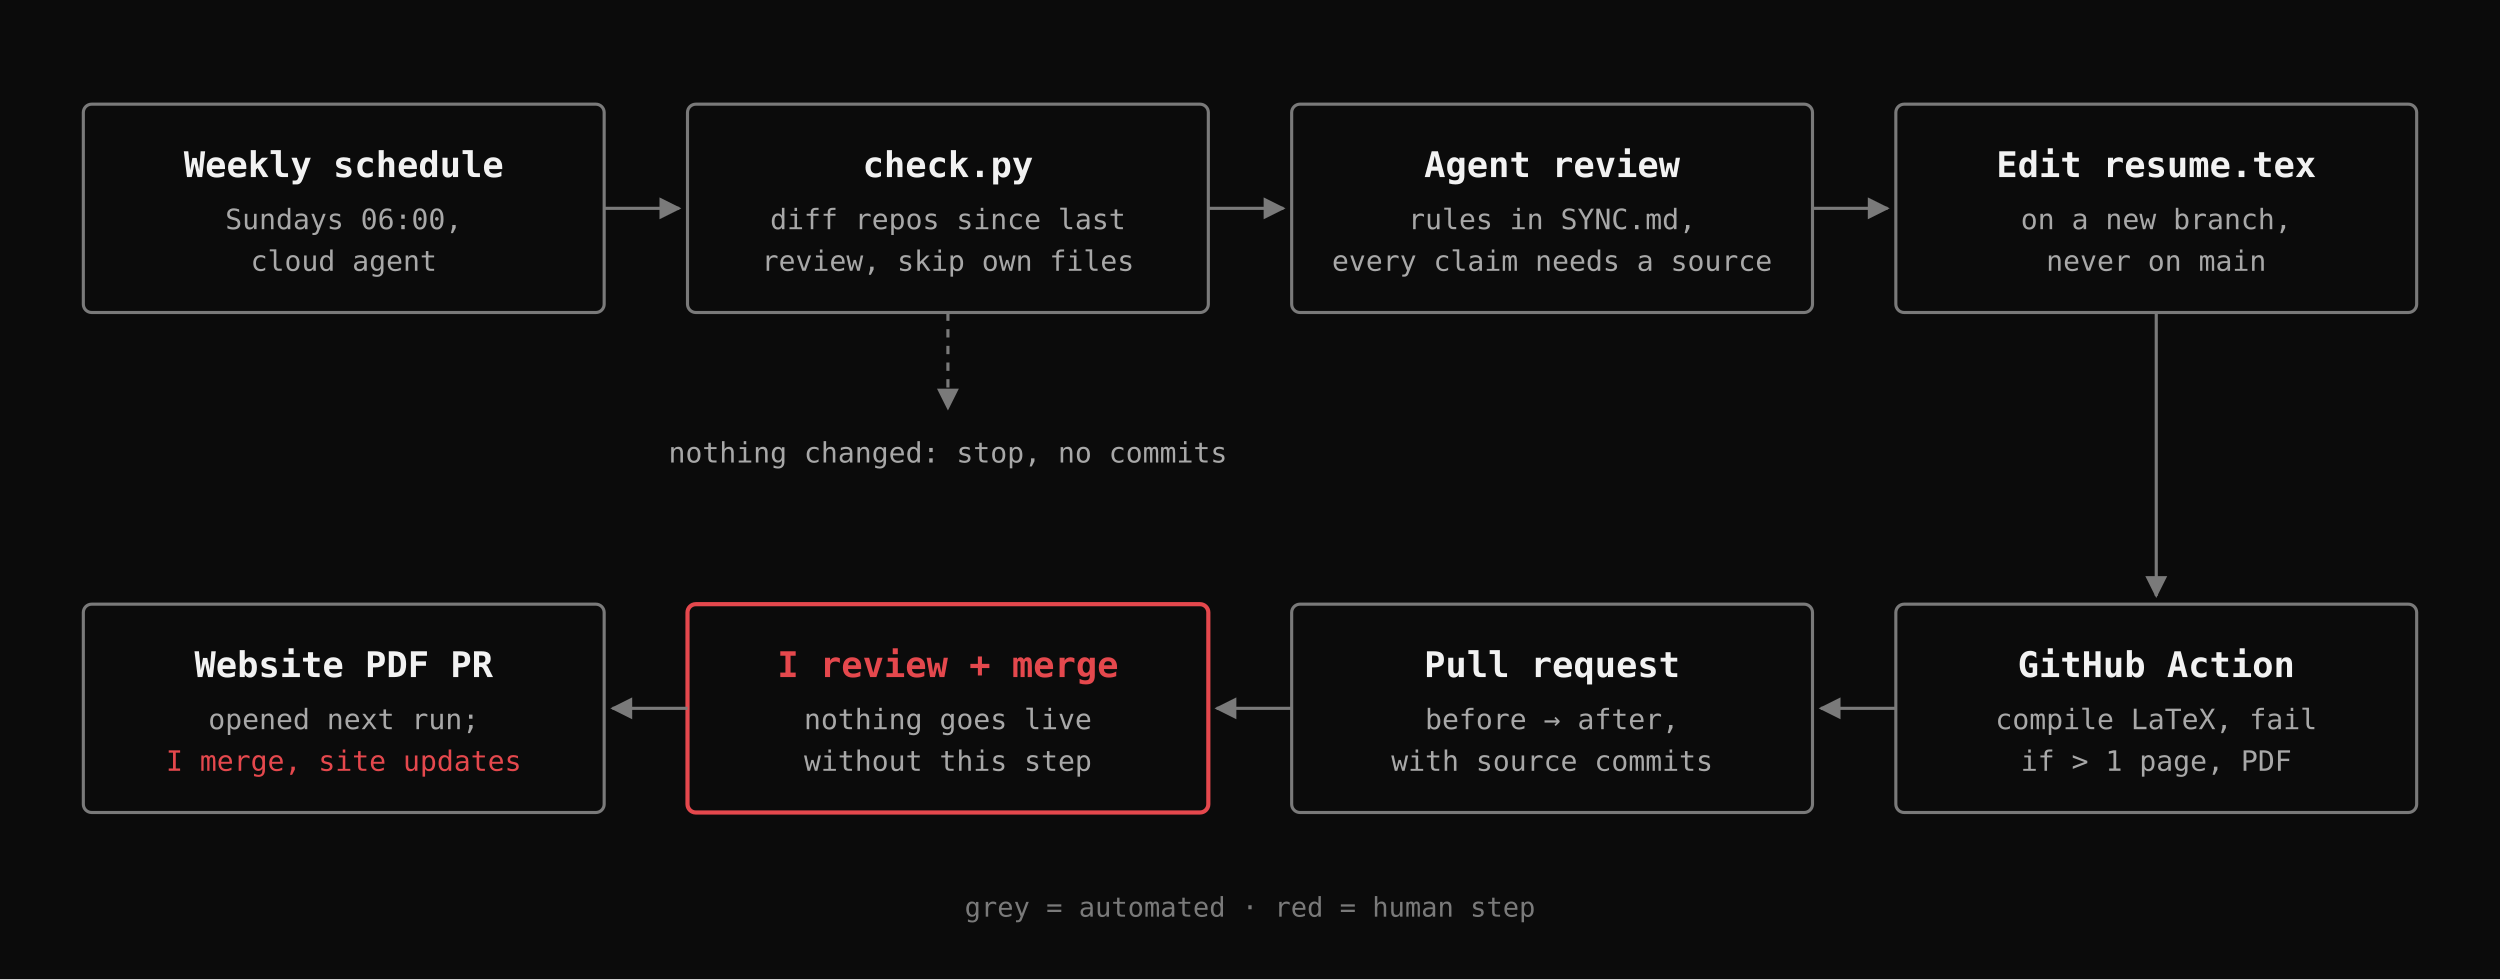
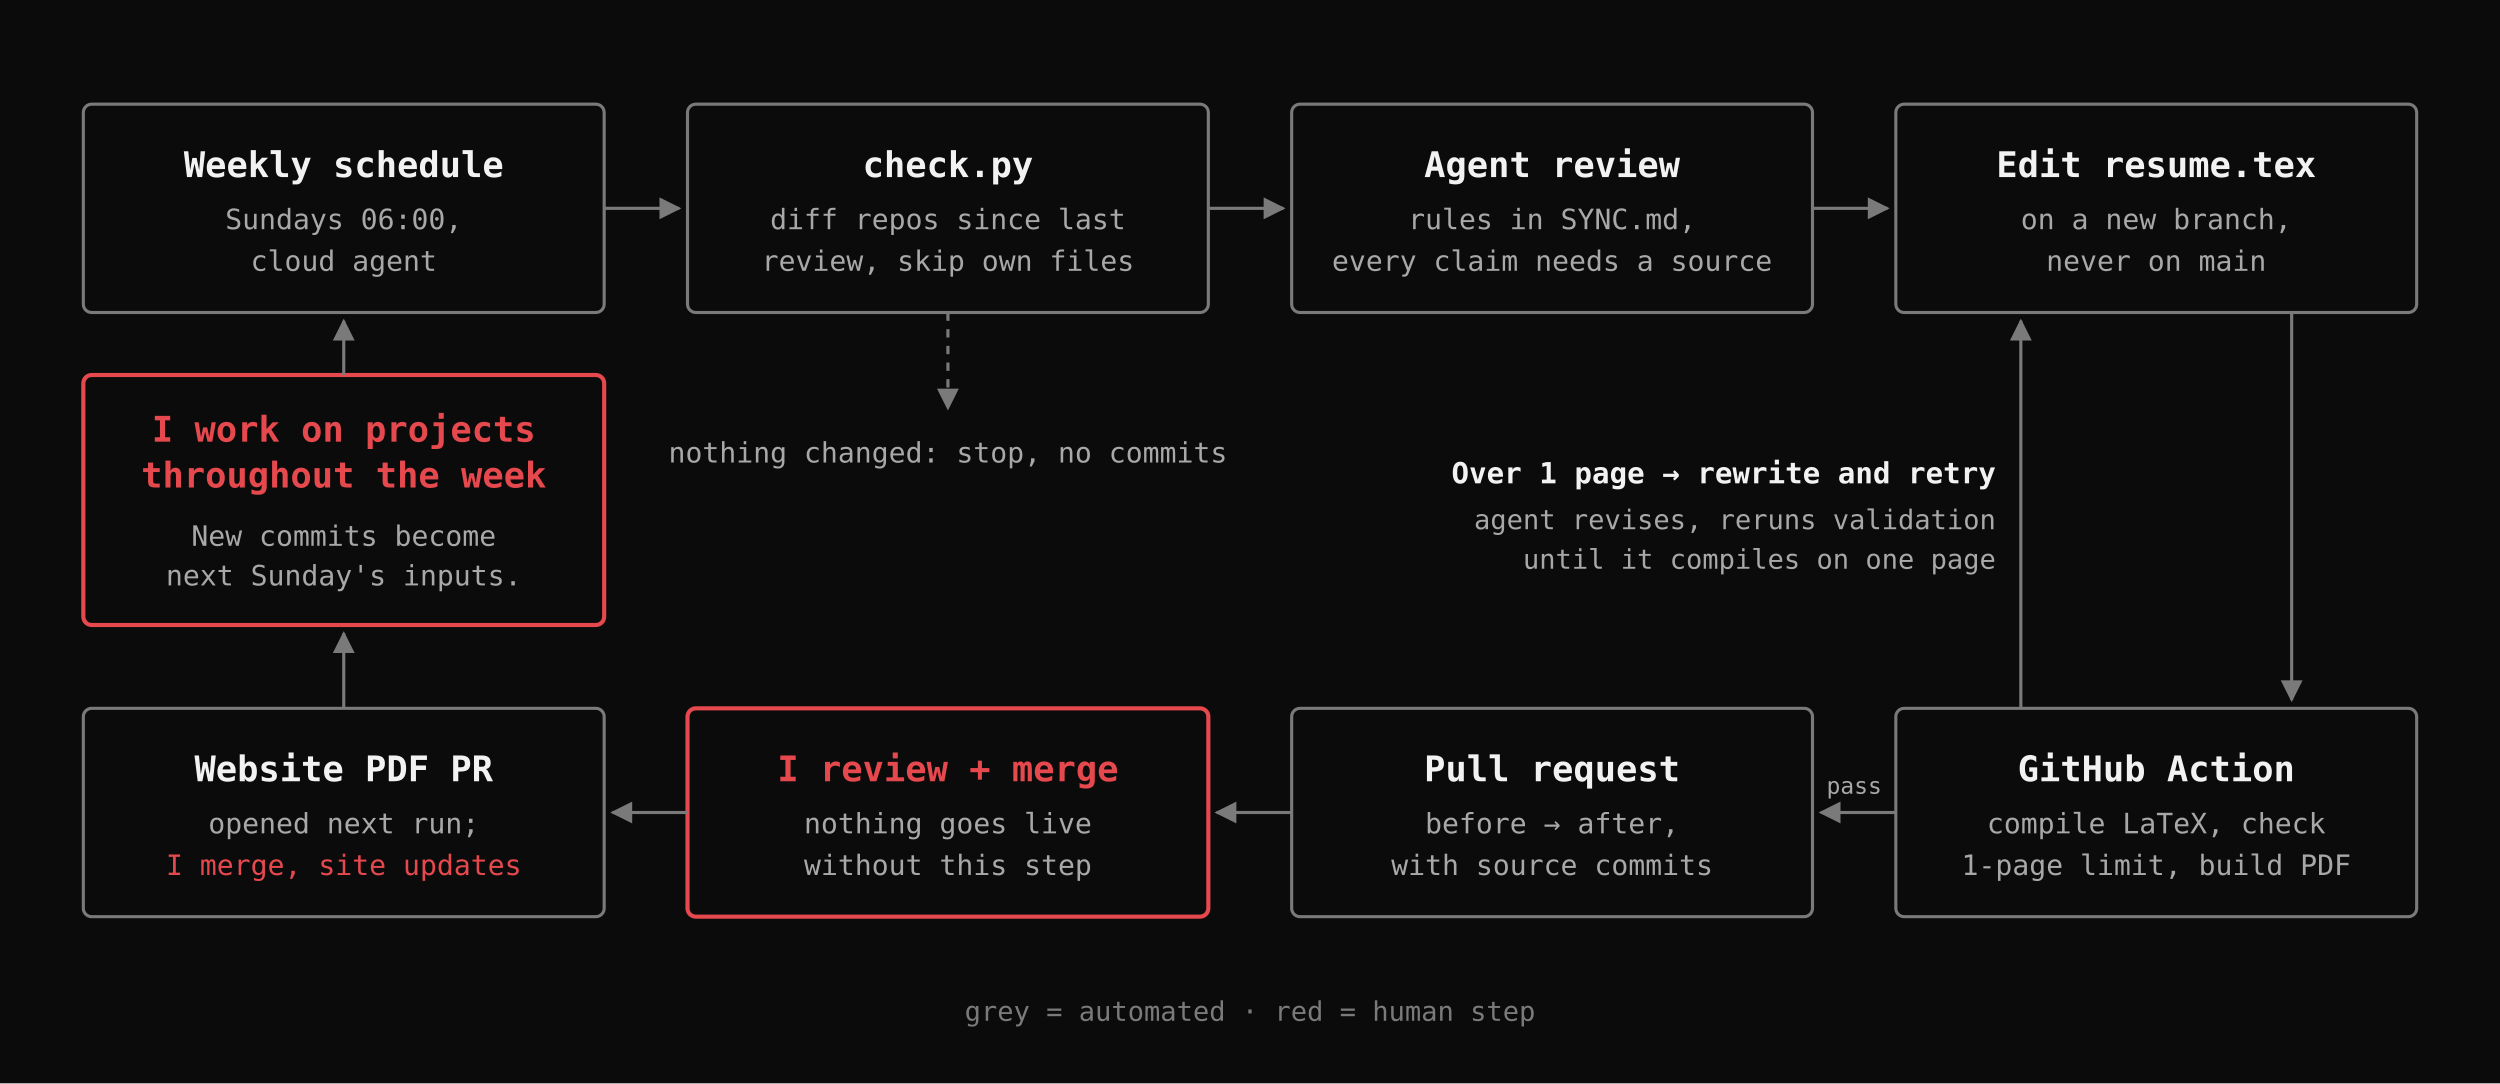
- <svg xmlns="http://www.w3.org/2000/svg" viewBox="0 0 1200 470" width="1200" height="470" font-family="'IBM Plex Mono', ui-monospace, Menlo, Consolas, monospace">
+ <svg xmlns="http://www.w3.org/2000/svg" viewBox="0 0 1200 520" width="1200" height="520" font-family="'IBM Plex Mono', ui-monospace, Menlo, Consolas, monospace">
  <defs>
    <marker id="a" viewBox="0 0 10 10" refX="9" refY="5" markerWidth="7" markerHeight="7" orient="auto-start-reverse">
      <path d="M0 0L10 5L0 10z" fill="#7a7a7a" />
    </marker>
  </defs>
-   <rect width="1200" height="470" fill="#0b0b0b" />
+   <rect width="1200" height="520" fill="#0b0b0b" />
  <g fill="#0b0b0b" stroke="#7a7a7a" stroke-width="1.5">
    <rect x="40" y="50" width="250" height="100" rx="4" />
    <rect x="330" y="50" width="250" height="100" rx="4" />
    <rect x="620" y="50" width="250" height="100" rx="4" />
    <rect x="910" y="50" width="250" height="100" rx="4" />
-     <rect x="910" y="290" width="250" height="100" rx="4" />
-     <rect x="620" y="290" width="250" height="100" rx="4" />
-     <rect x="40" y="290" width="250" height="100" rx="4" />
+     <rect x="910" y="340" width="250" height="100" rx="4" />
+     <rect x="620" y="340" width="250" height="100" rx="4" />
+     <rect x="40" y="340" width="250" height="100" rx="4" />
  </g>
-   <rect x="330" y="290" width="250" height="100" rx="4" fill="#0b0b0b" stroke="#e5484d" stroke-width="2" />
+   <g fill="#0b0b0b" stroke="#e5484d" stroke-width="2">
+     <rect x="330" y="340" width="250" height="100" rx="4" />
+     <rect x="40" y="180" width="250" height="120" rx="4" />
+   </g>
  <g stroke="#7a7a7a" stroke-width="1.5" fill="none" marker-end="url(#a)">
    <path d="M290 100H326" />
    <path d="M580 100H616" />
    <path d="M870 100H906" />
-     <path d="M1035 150V286" />
-     <path d="M910 340H874" />
-     <path d="M620 340H584" />
-     <path d="M330 340H294" />
+     <path d="M1100 150V336" />
+     <path d="M910 390H874" />
+     <path d="M620 390H584" />
+     <path d="M330 390H294" />
+     <path d="M165 340V304" />
+     <path d="M165 180V154" />
  </g>
+   <path d="M970 340V154" stroke="#7a7a7a" stroke-width="1.5" fill="none" marker-end="url(#a)" />
  <path d="M455 150V196" stroke="#7a7a7a" stroke-width="1.5" stroke-dasharray="4 4" fill="none" marker-end="url(#a)" />
  <g text-anchor="middle" font-size="17" fill="#f2f2f2" font-weight="600">
    <text x="165" y="85">Weekly schedule</text>
    <text x="455" y="85">check.py</text>
    <text x="745" y="85">Agent review</text>
    <text x="1035" y="85">Edit resume.tex</text>
-     <text x="1035" y="325">GitHub Action</text>
-     <text x="745" y="325">Pull request</text>
-     <text x="455" y="325" fill="#e5484d">I review + merge</text>
-     <text x="165" y="325">Website PDF PR</text>
+     <text x="1035" y="375">GitHub Action</text>
+     <text x="745" y="375">Pull request</text>
+     <text x="455" y="375" fill="#e5484d">I review + merge</text>
+     <text x="165" y="375">Website PDF PR</text>
+     <text x="165" y="212" fill="#e5484d">I work on projects</text>
+     <text x="165" y="234" fill="#e5484d">throughout the week</text>
  </g>
  <g text-anchor="middle" font-size="13.5" fill="#a8a8a8">
    <text x="165" y="110">Sundays 06:00,</text>
    <text x="165" y="130">cloud agent</text>
    <text x="455" y="110">diff repos since last</text>
    <text x="455" y="130">review, skip own files</text>
    <text x="745" y="110">rules in SYNC.md,</text>
    <text x="745" y="130">every claim needs a source</text>
    <text x="1035" y="110">on a new branch,</text>
    <text x="1035" y="130">never on main</text>
-     <text x="1035" y="350">compile LaTeX, fail</text>
-     <text x="1035" y="370">if &gt; 1 page, PDF</text>
-     <text x="745" y="350">before → after,</text>
-     <text x="745" y="370">with source commits</text>
-     <text x="455" y="350">nothing goes live</text>
-     <text x="455" y="370">without this step</text>
-     <text x="165" y="350">opened next run;</text>
-     <text x="165" y="370" fill="#e5484d">I merge, site updates</text>
+     <text x="1035" y="400">compile LaTeX, check</text>
+     <text x="1035" y="420">1-page limit, build PDF</text>
+     <text x="745" y="400">before → after,</text>
+     <text x="745" y="420">with source commits</text>
+     <text x="455" y="400">nothing goes live</text>
+     <text x="455" y="420">without this step</text>
+     <text x="165" y="400">opened next run;</text>
+     <text x="165" y="420" fill="#e5484d">I merge, site updates</text>
+     <text x="165" y="262">New commits become</text>
+     <text x="165" y="281">next Sunday's inputs.</text>
    <text x="455" y="222">nothing changed: stop, no commits</text>
  </g>
-   <text x="600" y="440" text-anchor="middle" font-size="13" fill="#7a7a7a">grey = automated · red = human step</text>
+   <g text-anchor="end">
+     <text x="958" y="232" font-size="14" font-weight="600" fill="#f2f2f2">Over 1 page → rewrite and retry</text>
+     <text x="958" y="254" font-size="13" fill="#a8a8a8">agent revises, reruns validation</text>
+     <text x="958" y="273" font-size="13" fill="#a8a8a8">until it compiles on one page</text>
+   </g>
+   <text x="890" y="381" text-anchor="middle" font-size="11" fill="#a8a8a8">pass</text>
+   <text x="600" y="490" text-anchor="middle" font-size="13" fill="#7a7a7a">grey = automated · red = human step</text>
</svg>
